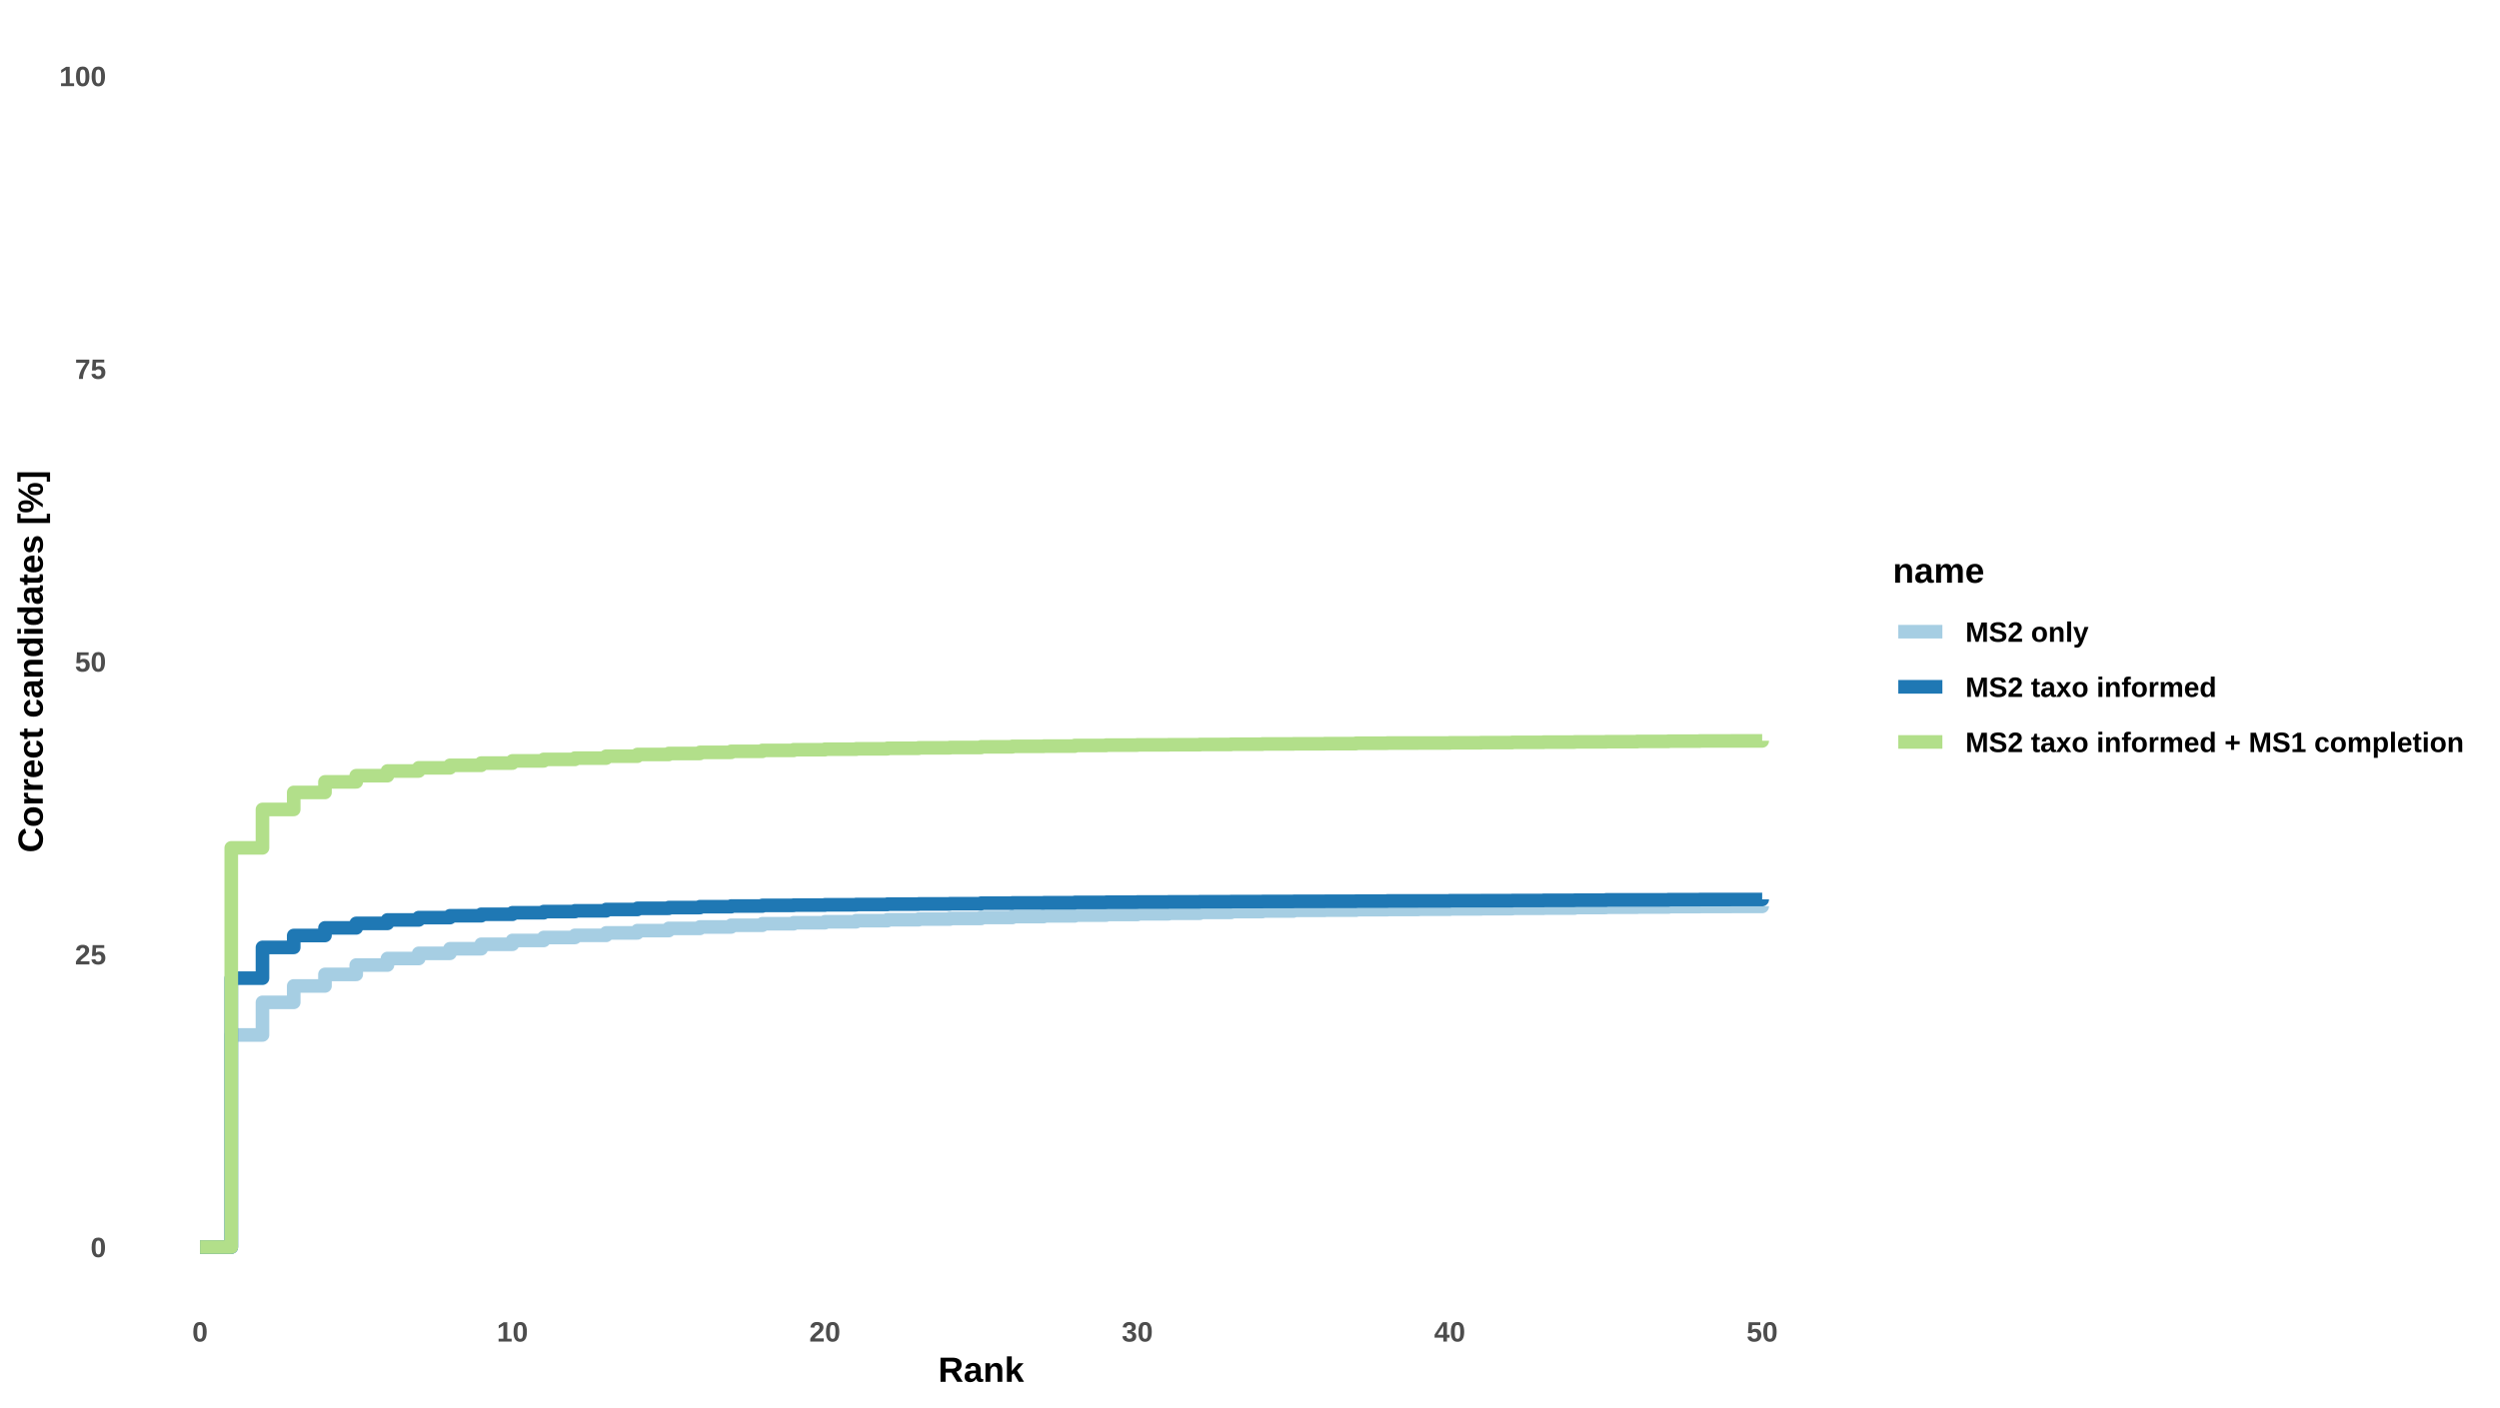
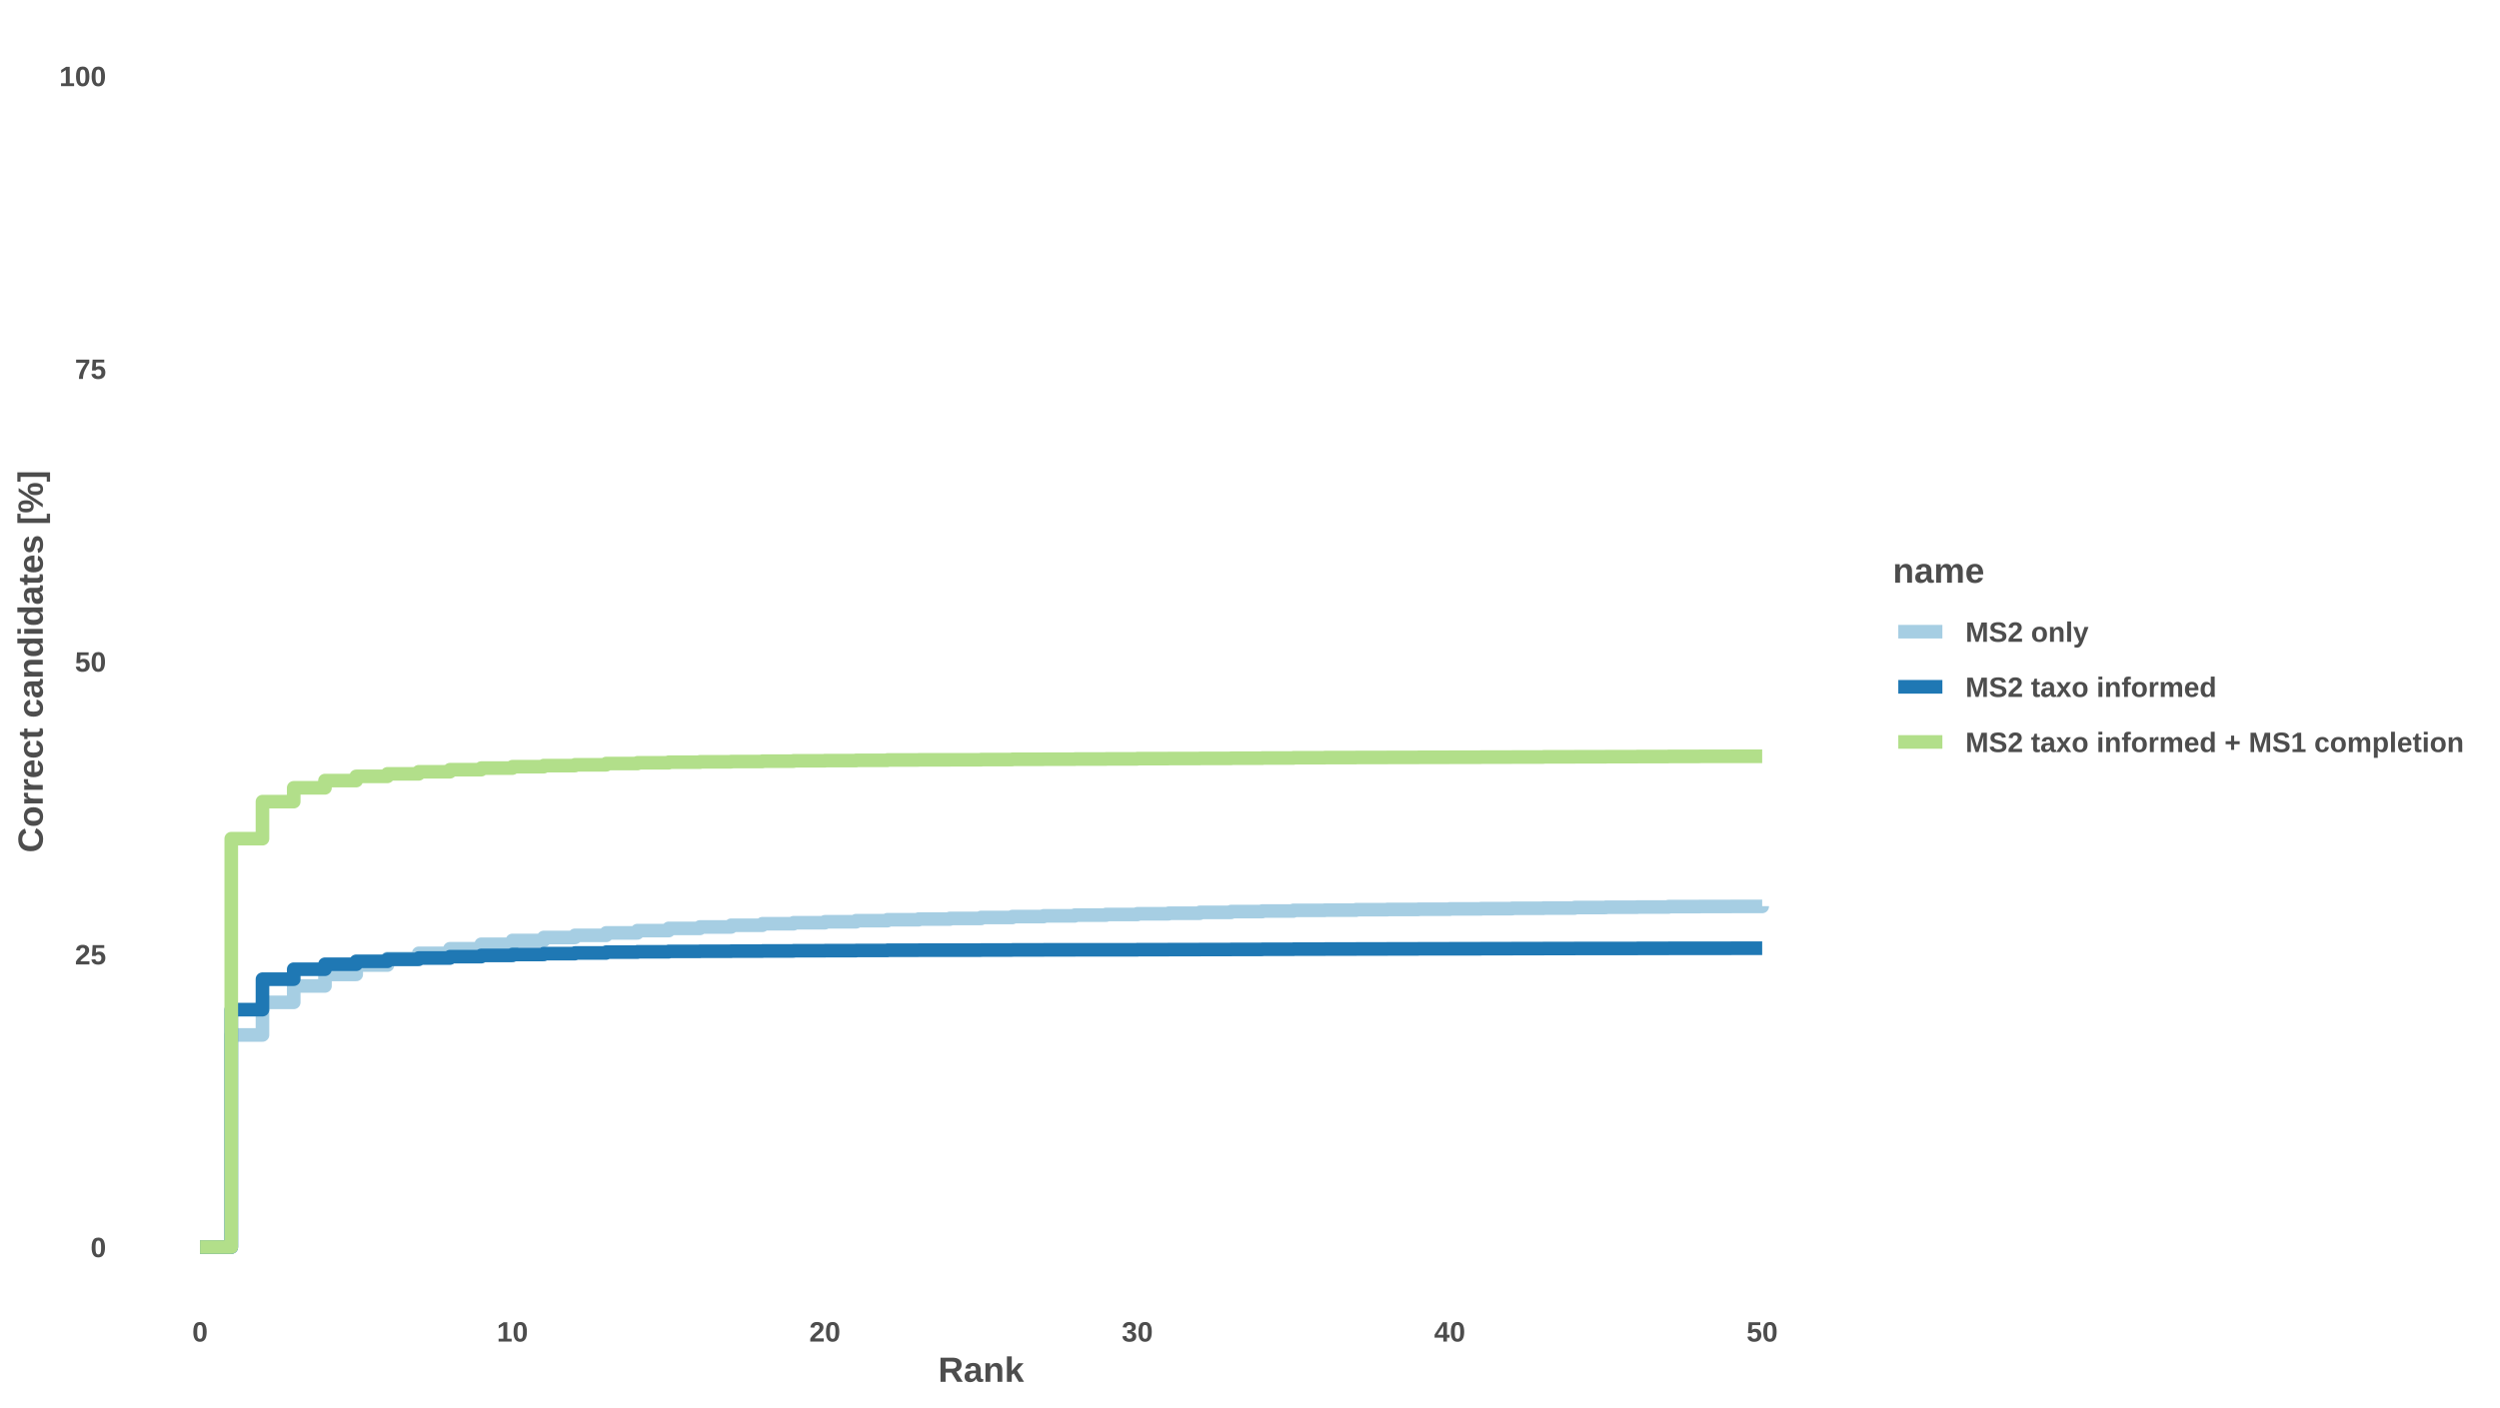
<svg xmlns="http://www.w3.org/2000/svg" class="svglite" width="783.00pt" height="441.00pt" viewBox="0 0 783.00 441.00">
  <defs>
    <style type="text/css">
    .svglite line, .svglite polyline, .svglite polygon, .svglite path, .svglite rect, .svglite circle {
      fill: none;
      stroke: #000000;
      stroke-linecap: round;
      stroke-linejoin: round;
      stroke-miterlimit: 10.00;
    }
    .svglite text {
      white-space: pre;
    }
  </style>
  </defs>
  <rect width="100%" height="100%" style="stroke: none; fill: none;" />
  <defs>
    <clipPath id="cpMC4wMHw3ODMuMDB8MC4wMHw0NDEuMDA=">
      <rect x="0.00" y="0.00" width="783.00" height="441.00" />
    </clipPath>
  </defs>
  <g clip-path="url(#cpMC4wMHw3ODMuMDB8MC4wMHw0NDEuMDA=)">
</g>
  <defs>
    <clipPath id="cpMzguMTl8NTc2LjYxfDUuNDh8NDA5LjIx">
      <rect x="38.19" y="5.48" width="538.42" height="403.73" />
    </clipPath>
  </defs>
  <g clip-path="url(#cpMzguMTl8NTc2LjYxfDUuNDh8NDA5LjIx)">
    <polyline points="62.67,390.86 72.46,390.86 72.46,324.38 82.24,324.38 82.24,314.16 92.03,314.16 92.03,309.02 101.82,309.02 101.82,305.40 111.61,305.40 111.61,302.47 121.40,302.47 121.40,300.42 131.19,300.42 131.19,298.80 140.98,298.80 140.98,297.36 150.77,297.36 150.77,295.96 160.56,295.96 160.56,294.76 170.35,294.76 170.35,293.83 180.14,293.83 180.14,293.16 189.93,293.16 189.93,292.39 199.72,292.39 199.72,291.67 209.51,291.67 209.51,290.98 219.30,290.98 219.30,290.53 229.09,290.53 229.09,290.00 238.88,290.00 238.88,289.52 248.66,289.52 248.66,289.21 258.45,289.21 258.45,288.91 268.24,288.91 268.24,288.56 278.03,288.56 278.03,288.27 287.82,288.27 287.82,288.06 297.61,288.06 297.61,287.86 307.40,287.86 307.40,287.56 317.19,287.56 317.19,287.28 326.98,287.28 326.98,287.05 336.77,287.05 336.77,286.82 346.56,286.82 346.56,286.62 356.35,286.62 356.35,286.40 366.14,286.40 366.14,286.23 375.93,286.23 375.93,285.96 385.72,285.96 385.72,285.71 395.51,285.71 395.51,285.53 405.30,285.53 405.30,285.32 415.09,285.32 415.09,285.26 424.87,285.26 424.87,285.12 434.66,285.12 434.66,285.04 444.45,285.04 444.45,284.97 454.24,284.97 454.24,284.87 464.03,284.87 464.03,284.79 473.82,284.79 473.82,284.68 483.61,284.68 483.61,284.60 493.40,284.60 493.40,284.44 503.19,284.44 503.19,284.34 512.98,284.34 512.98,284.28 522.77,284.28 522.77,284.15 532.56,284.15 532.56,284.11 542.35,284.11 542.35,284.09 552.14,284.09 552.14,284.01 " style="stroke-width: 4.27; stroke: #A6CEE3; stroke-linecap: butt;" />
-     <polyline points="62.67,390.86 72.46,390.86 72.46,306.58 82.24,306.58 82.24,296.94 92.03,296.94 92.03,293.21 101.82,293.21 101.82,290.82 111.61,290.82 111.61,289.41 121.40,289.41 121.40,288.33 131.19,288.33 131.19,287.60 140.98,287.60 140.98,287.02 150.77,287.02 150.77,286.56 160.56,286.56 160.56,286.08 170.35,286.08 170.35,285.71 180.14,285.71 180.14,285.47 189.93,285.47 189.93,285.05 199.72,285.05 199.72,284.69 209.51,284.69 209.51,284.46 219.30,284.46 219.30,284.18 229.09,284.18 229.09,283.97 238.88,283.97 238.88,283.77 248.66,283.77 248.66,283.68 258.45,283.68 258.45,283.58 268.24,283.58 268.24,283.49 278.03,283.49 278.03,283.37 287.82,283.37 287.82,283.31 297.61,283.31 297.61,283.24 307.40,283.24 307.40,283.07 317.19,283.07 317.19,282.99 326.98,282.99 326.98,282.94 336.77,282.94 336.77,282.83 346.56,282.83 346.56,282.77 356.35,282.77 356.35,282.70 366.14,282.70 366.14,282.66 375.93,282.66 375.93,282.61 385.72,282.61 385.72,282.57 395.51,282.57 395.51,282.54 405.30,282.54 405.30,282.50 415.09,282.50 415.09,282.48 424.87,282.48 424.87,282.42 434.66,282.42 434.66,282.37 444.45,282.37 444.45,282.36 454.24,282.36 454.24,282.30 464.03,282.30 464.03,282.29 473.82,282.29 473.82,282.24 483.61,282.24 483.61,282.18 493.40,282.18 493.40,282.13 503.19,282.13 503.19,282.04 512.98,282.04 512.98,282.04 522.77,282.04 522.77,281.96 532.56,281.96 532.56,281.93 542.35,281.93 542.35,281.92 552.14,281.92 552.14,281.87 " style="stroke-width: 4.27; stroke: #1F78B4; stroke-linecap: butt;" />
-     <polyline points="62.67,390.86 72.46,390.86 72.46,265.74 82.24,265.74 82.24,253.70 92.03,253.70 92.03,248.37 101.82,248.37 101.82,245.06 111.61,245.06 111.61,243.12 121.40,243.12 121.40,241.65 131.19,241.65 131.19,240.66 140.98,240.66 140.98,239.87 150.77,239.87 150.77,239.17 160.56,239.17 160.56,238.48 170.35,238.48 170.35,238.01 180.14,238.01 180.14,237.61 189.93,237.61 189.93,237.01 199.72,237.01 199.72,236.47 209.51,236.47 209.51,236.16 219.30,236.16 219.30,235.81 229.09,235.81 229.09,235.48 238.88,235.48 238.88,235.19 248.66,235.19 248.66,234.98 258.45,234.98 258.45,234.82 268.24,234.82 268.24,234.70 278.03,234.70 278.03,234.53 287.82,234.53 287.82,234.39 297.61,234.39 297.61,234.28 307.40,234.28 307.40,234.07 317.19,234.07 317.19,233.92 326.98,233.92 326.98,233.85 336.77,233.85 336.77,233.65 346.56,233.65 346.56,233.53 356.35,233.53 356.35,233.46 366.14,233.46 366.14,233.42 375.93,233.42 375.93,233.33 385.72,233.33 385.72,233.25 395.51,233.25 395.51,233.17 405.30,233.17 405.30,233.12 415.09,233.12 415.09,233.07 424.87,233.07 424.87,232.95 434.66,232.95 434.66,232.88 444.45,232.88 444.45,232.87 454.24,232.87 454.24,232.81 464.03,232.81 464.03,232.75 473.82,232.75 473.82,232.67 483.61,232.67 483.61,232.59 493.40,232.59 493.40,232.52 503.19,232.52 503.19,232.46 512.98,232.46 512.98,232.37 522.77,232.37 522.77,232.29 532.56,232.29 532.56,232.23 542.35,232.23 542.35,232.22 552.14,232.22 552.14,232.17 " style="stroke-width: 4.27; stroke: #B2DF8A; stroke-linecap: butt;" />
+     <polyline points="62.67,390.86 72.46,390.86 72.46,316.45 82.24,316.45 82.24,306.90 92.03,306.90 92.03,303.78 101.82,303.78 101.82,302.22 111.61,302.22 111.61,301.30 121.40,301.30 121.40,300.68 131.19,300.68 131.19,300.27 140.98,300.27 140.98,299.84 150.77,299.84 150.77,299.45 160.56,299.45 160.56,299.16 170.35,299.16 170.35,298.89 180.14,298.89 180.14,298.68 189.93,298.68 189.93,298.42 199.72,298.42 199.72,298.31 209.51,298.31 209.51,298.19 219.30,298.19 219.30,298.15 229.09,298.15 229.09,298.10 238.88,298.10 238.88,298.05 248.66,298.05 248.66,297.98 258.45,297.98 258.45,297.95 268.24,297.95 268.24,297.90 278.03,297.90 278.03,297.82 287.82,297.82 287.82,297.80 297.61,297.80 297.61,297.80 307.40,297.80 307.40,297.76 317.19,297.76 317.19,297.72 326.98,297.72 326.98,297.70 336.77,297.70 336.77,297.69 346.56,297.69 346.56,297.69 356.35,297.69 356.35,297.64 366.14,297.64 366.14,297.62 375.93,297.62 375.93,297.60 385.72,297.60 385.72,297.57 395.51,297.57 395.51,297.52 405.30,297.52 405.30,297.48 415.09,297.48 415.09,297.45 424.87,297.45 424.87,297.43 434.66,297.43 434.66,297.40 444.45,297.40 444.45,297.37 454.24,297.37 454.24,297.36 464.03,297.36 464.03,297.33 473.82,297.33 473.82,297.31 483.61,297.31 483.61,297.29 493.40,297.29 493.40,297.27 503.19,297.27 503.19,297.27 512.98,297.27 512.98,297.24 522.77,297.24 522.77,297.22 532.56,297.22 532.56,297.22 542.35,297.22 542.35,297.20 552.14,297.20 552.14,297.20 " style="stroke-width: 4.27; stroke: #1F78B4; stroke-linecap: butt;" />
+     <polyline points="62.67,390.86 72.46,390.86 72.46,262.86 82.24,262.86 82.24,251.25 92.03,251.25 92.03,246.92 101.82,246.92 101.82,244.65 111.61,244.65 111.61,243.33 121.40,243.33 121.40,242.54 131.19,242.54 131.19,241.89 140.98,241.89 140.98,241.24 150.77,241.24 150.77,240.74 160.56,240.74 160.56,240.30 170.35,240.30 170.35,239.96 180.14,239.96 180.14,239.71 189.93,239.71 189.93,239.31 199.72,239.31 199.72,239.08 209.51,239.08 209.51,238.89 219.30,238.89 219.30,238.77 229.09,238.77 229.09,238.68 238.88,238.68 238.88,238.56 248.66,238.56 248.66,238.45 258.45,238.45 258.45,238.39 268.24,238.39 268.24,238.30 278.03,238.30 278.03,238.19 287.82,238.19 287.82,238.15 297.61,238.15 297.61,238.14 307.40,238.14 307.40,238.06 317.19,238.06 317.19,237.98 326.98,237.98 326.98,237.95 336.77,237.95 336.77,237.90 346.56,237.90 346.56,237.85 356.35,237.85 356.35,237.77 366.14,237.77 366.14,237.74 375.93,237.74 375.93,237.70 385.72,237.70 385.72,237.64 395.51,237.64 395.51,237.57 405.30,237.57 405.30,237.49 415.09,237.49 415.09,237.44 424.87,237.44 424.87,237.41 434.66,237.41 434.66,237.38 444.45,237.38 444.45,237.35 454.24,237.35 454.24,237.33 464.03,237.33 464.03,237.29 473.82,237.29 473.82,237.27 483.61,237.27 483.61,237.21 493.40,237.21 493.40,237.19 503.19,237.19 503.19,237.15 512.98,237.15 512.98,237.12 522.77,237.12 522.77,237.08 532.56,237.08 532.56,237.05 542.35,237.05 542.35,237.04 552.14,237.04 552.14,237.04 " style="stroke-width: 4.27; stroke: #B2DF8A; stroke-linecap: butt;" />
  </g>
  <g clip-path="url(#cpMC4wMHw3ODMuMDB8MC4wMHw0NDEuMDA=)">
    <text x="33.26" y="394.03" text-anchor="end" style="font-size: 8.80px; font-weight: bold;fill: #4D4D4D; font-family: &quot;Arial&quot;;" textLength="4.90px" lengthAdjust="spacingAndGlyphs">0</text>
    <text x="33.26" y="302.27" text-anchor="end" style="font-size: 8.80px; font-weight: bold;fill: #4D4D4D; font-family: &quot;Arial&quot;;" textLength="9.79px" lengthAdjust="spacingAndGlyphs">25</text>
    <text x="33.26" y="210.51" text-anchor="end" style="font-size: 8.80px; font-weight: bold;fill: #4D4D4D; font-family: &quot;Arial&quot;;" textLength="9.79px" lengthAdjust="spacingAndGlyphs">50</text>
    <text x="33.26" y="118.76" text-anchor="end" style="font-size: 8.80px; font-weight: bold;fill: #4D4D4D; font-family: &quot;Arial&quot;;" textLength="9.79px" lengthAdjust="spacingAndGlyphs">75</text>
    <text x="33.26" y="27.00" text-anchor="end" style="font-size: 8.80px; font-weight: bold;fill: #4D4D4D; font-family: &quot;Arial&quot;;" textLength="14.69px" lengthAdjust="spacingAndGlyphs">100</text>
    <text x="62.67" y="420.48" text-anchor="middle" style="font-size: 8.80px; font-weight: bold;fill: #4D4D4D; font-family: &quot;Arial&quot;;" textLength="4.90px" lengthAdjust="spacingAndGlyphs">0</text>
    <text x="160.56" y="420.48" text-anchor="middle" style="font-size: 8.80px; font-weight: bold;fill: #4D4D4D; font-family: &quot;Arial&quot;;" textLength="9.79px" lengthAdjust="spacingAndGlyphs">10</text>
    <text x="258.45" y="420.48" text-anchor="middle" style="font-size: 8.80px; font-weight: bold;fill: #4D4D4D; font-family: &quot;Arial&quot;;" textLength="9.79px" lengthAdjust="spacingAndGlyphs">20</text>
    <text x="356.35" y="420.48" text-anchor="middle" style="font-size: 8.80px; font-weight: bold;fill: #4D4D4D; font-family: &quot;Arial&quot;;" textLength="9.79px" lengthAdjust="spacingAndGlyphs">30</text>
    <text x="454.24" y="420.48" text-anchor="middle" style="font-size: 8.80px; font-weight: bold;fill: #4D4D4D; font-family: &quot;Arial&quot;;" textLength="9.79px" lengthAdjust="spacingAndGlyphs">40</text>
    <text x="552.14" y="420.48" text-anchor="middle" style="font-size: 8.80px; font-weight: bold;fill: #4D4D4D; font-family: &quot;Arial&quot;;" textLength="9.79px" lengthAdjust="spacingAndGlyphs">50</text>
-     <text x="307.40" y="433.09" text-anchor="middle" style="font-size: 11.00px; font-weight: bold; font-family: &quot;Arial&quot;;" textLength="26.90px" lengthAdjust="spacingAndGlyphs">Rank</text>
-     <text transform="translate(13.40,207.34) rotate(-90)" text-anchor="middle" style="font-size: 11.00px; font-weight: bold; font-family: &quot;Arial&quot;;" textLength="119.84px" lengthAdjust="spacingAndGlyphs">Correct candidates [%]</text>
-     <text x="593.05" y="182.64" style="font-size: 11.00px; font-weight: bold; font-family: &quot;Arial&quot;;" textLength="28.74px" lengthAdjust="spacingAndGlyphs">name</text>
+     <text x="307.40" y="433.09" text-anchor="middle" style="font-size: 11.00px; font-weight: bold;fill: #4D4D4D; font-family: &quot;Arial&quot;;" textLength="26.90px" lengthAdjust="spacingAndGlyphs">Rank</text>
+     <text transform="translate(13.40,207.34) rotate(-90)" text-anchor="middle" style="font-size: 11.00px; font-weight: bold;fill: #4D4D4D; font-family: &quot;Arial&quot;;" textLength="119.84px" lengthAdjust="spacingAndGlyphs">Correct candidates [%]</text>
+     <text x="593.05" y="182.64" style="font-size: 11.00px; font-weight: bold;fill: #4D4D4D; font-family: &quot;Arial&quot;;" textLength="28.74px" lengthAdjust="spacingAndGlyphs">name</text>
    <line x1="594.78" y1="197.98" x2="608.60" y2="197.98" style="stroke-width: 4.27; stroke: #A6CEE3; stroke-linecap: butt;" />
    <line x1="594.78" y1="215.26" x2="608.60" y2="215.26" style="stroke-width: 4.27; stroke: #1F78B4; stroke-linecap: butt;" />
    <line x1="594.78" y1="232.54" x2="608.60" y2="232.54" style="stroke-width: 4.27; stroke: #B2DF8A; stroke-linecap: butt;" />
-     <text x="615.81" y="201.15" style="font-size: 8.80px; font-weight: bold; font-family: &quot;Arial&quot;;" textLength="38.63px" lengthAdjust="spacingAndGlyphs">MS2 only</text>
-     <text x="615.81" y="218.43" style="font-size: 8.80px; font-weight: bold; font-family: &quot;Arial&quot;;" textLength="78.72px" lengthAdjust="spacingAndGlyphs">MS2 taxo informed</text>
-     <text x="615.81" y="235.71" style="font-size: 8.80px; font-weight: bold; font-family: &quot;Arial&quot;;" textLength="156.23px" lengthAdjust="spacingAndGlyphs">MS2 taxo informed + MS1 completion</text>
+     <text x="615.81" y="201.15" style="font-size: 8.80px; font-weight: bold;fill: #4D4D4D; font-family: &quot;Arial&quot;;" textLength="38.63px" lengthAdjust="spacingAndGlyphs">MS2 only</text>
+     <text x="615.81" y="218.43" style="font-size: 8.80px; font-weight: bold;fill: #4D4D4D; font-family: &quot;Arial&quot;;" textLength="78.72px" lengthAdjust="spacingAndGlyphs">MS2 taxo informed</text>
+     <text x="615.81" y="235.71" style="font-size: 8.80px; font-weight: bold;fill: #4D4D4D; font-family: &quot;Arial&quot;;" textLength="156.23px" lengthAdjust="spacingAndGlyphs">MS2 taxo informed + MS1 completion</text>
  </g>
</svg>
